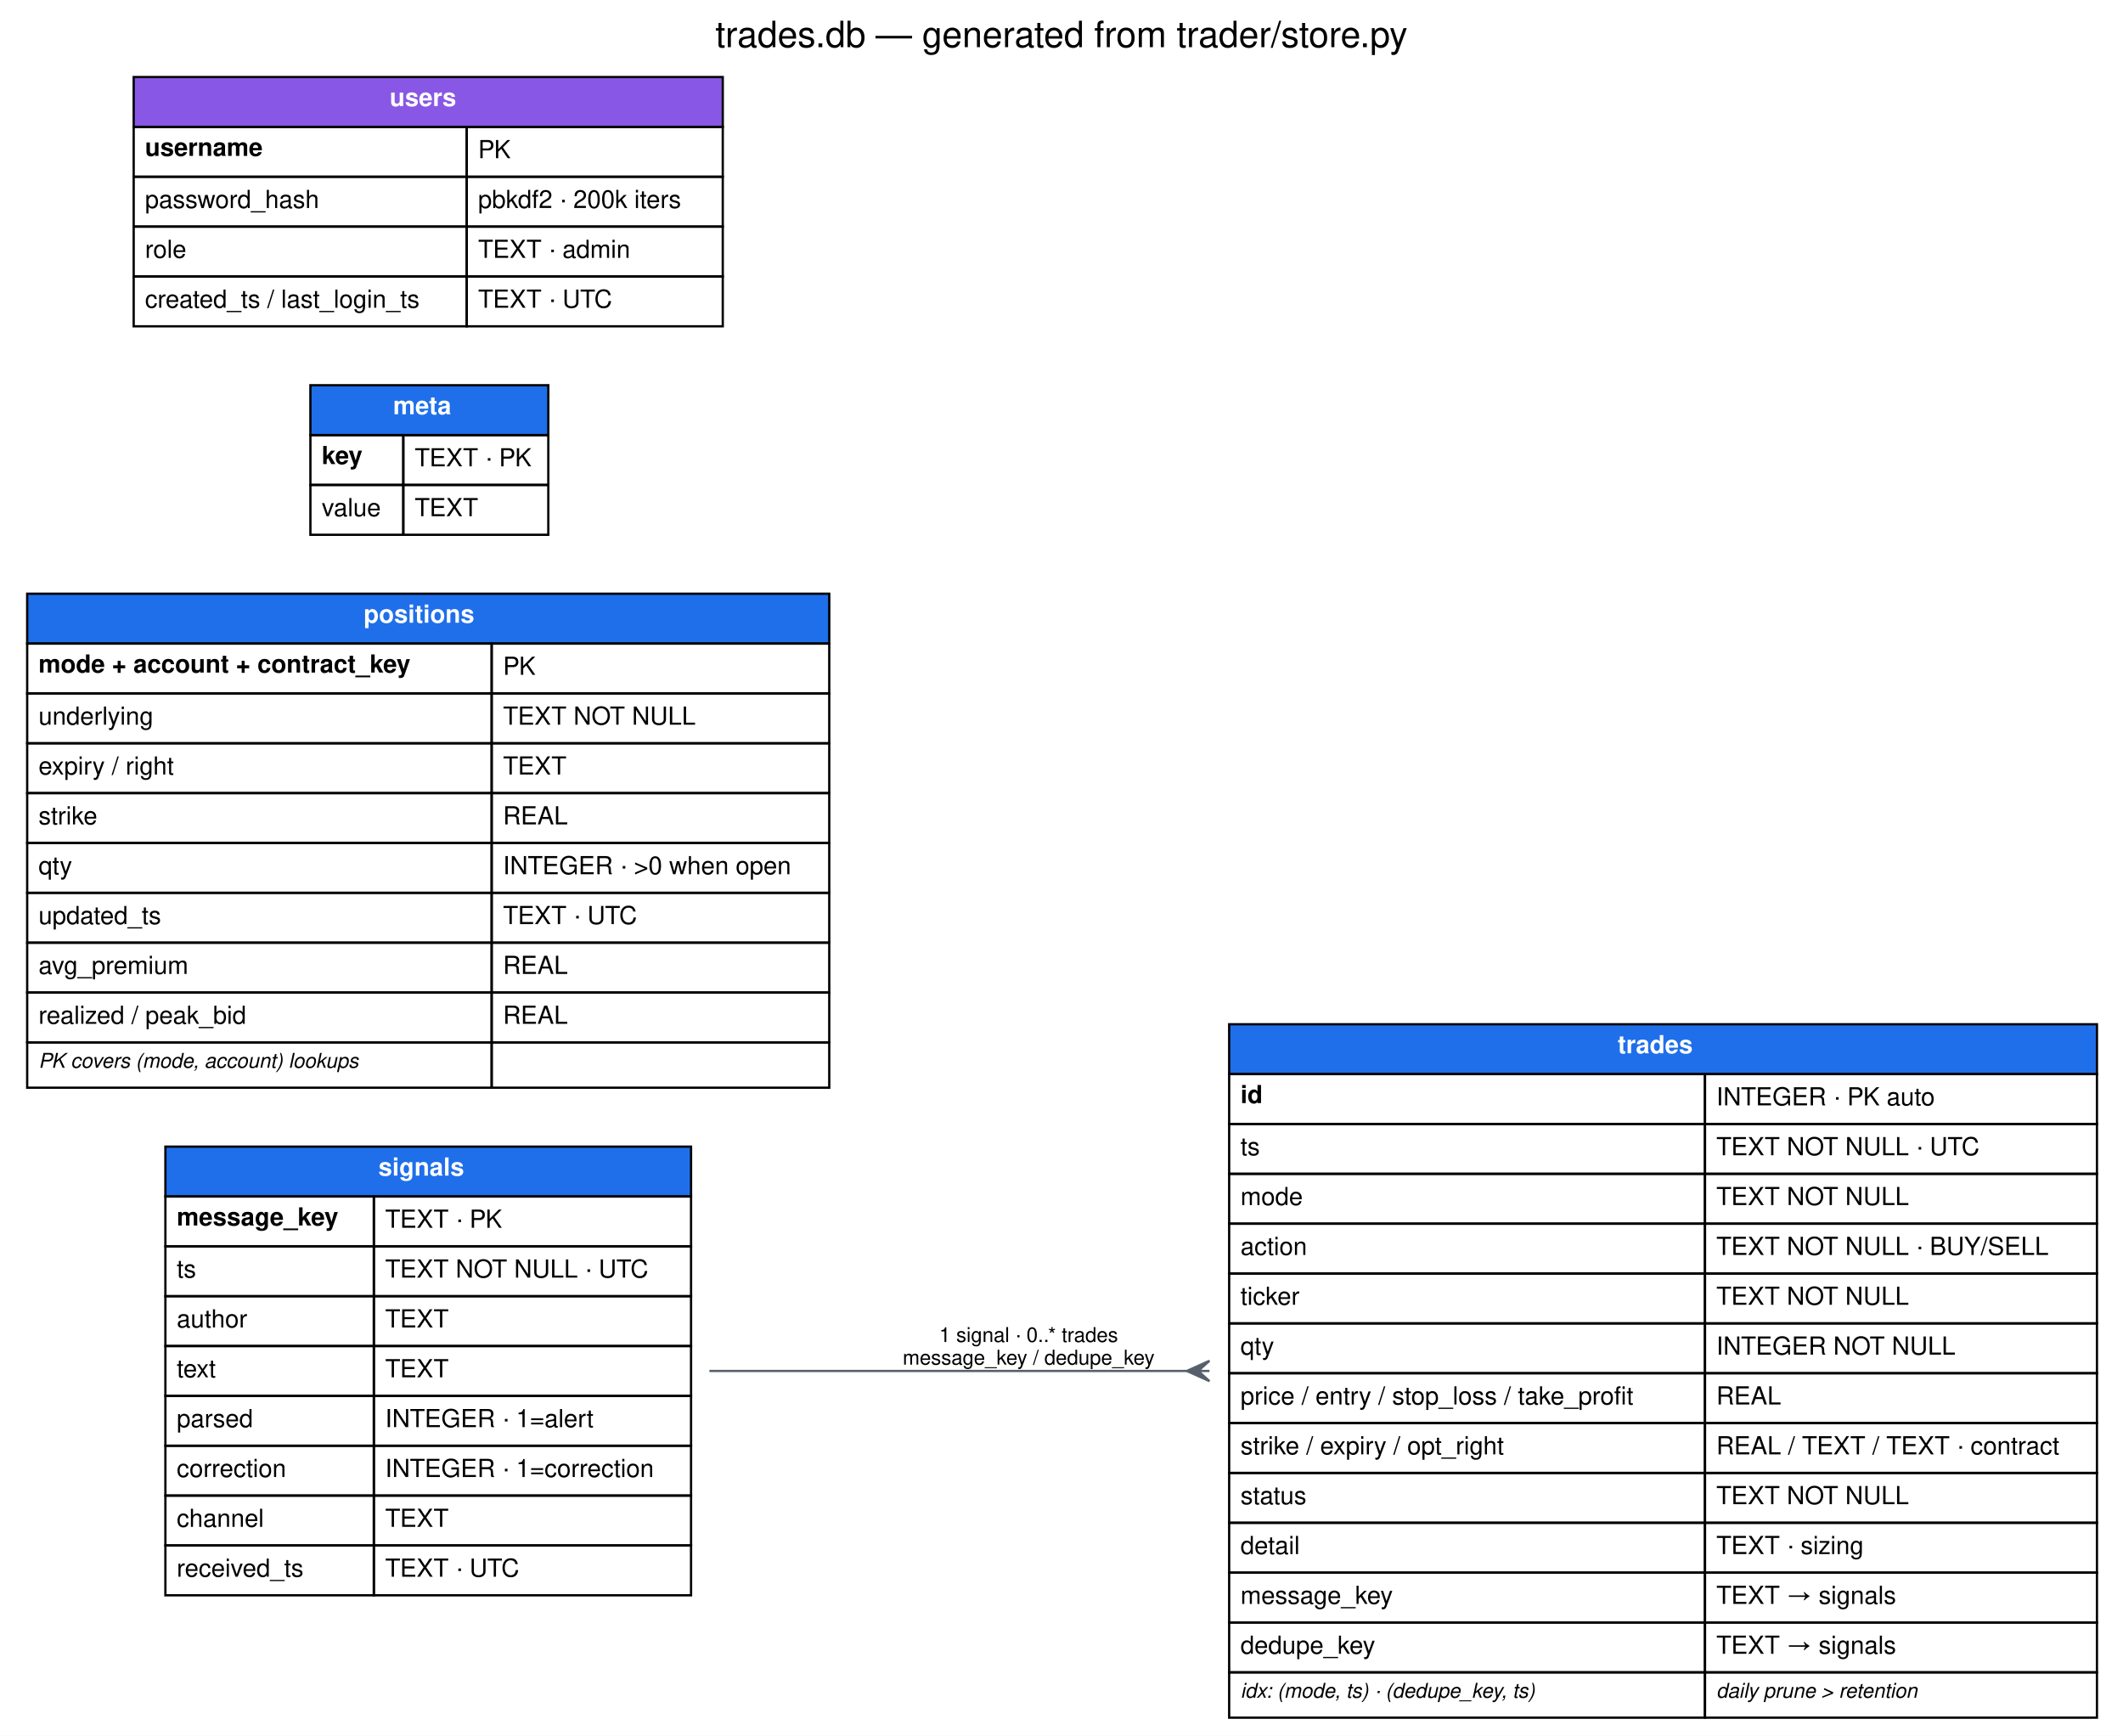
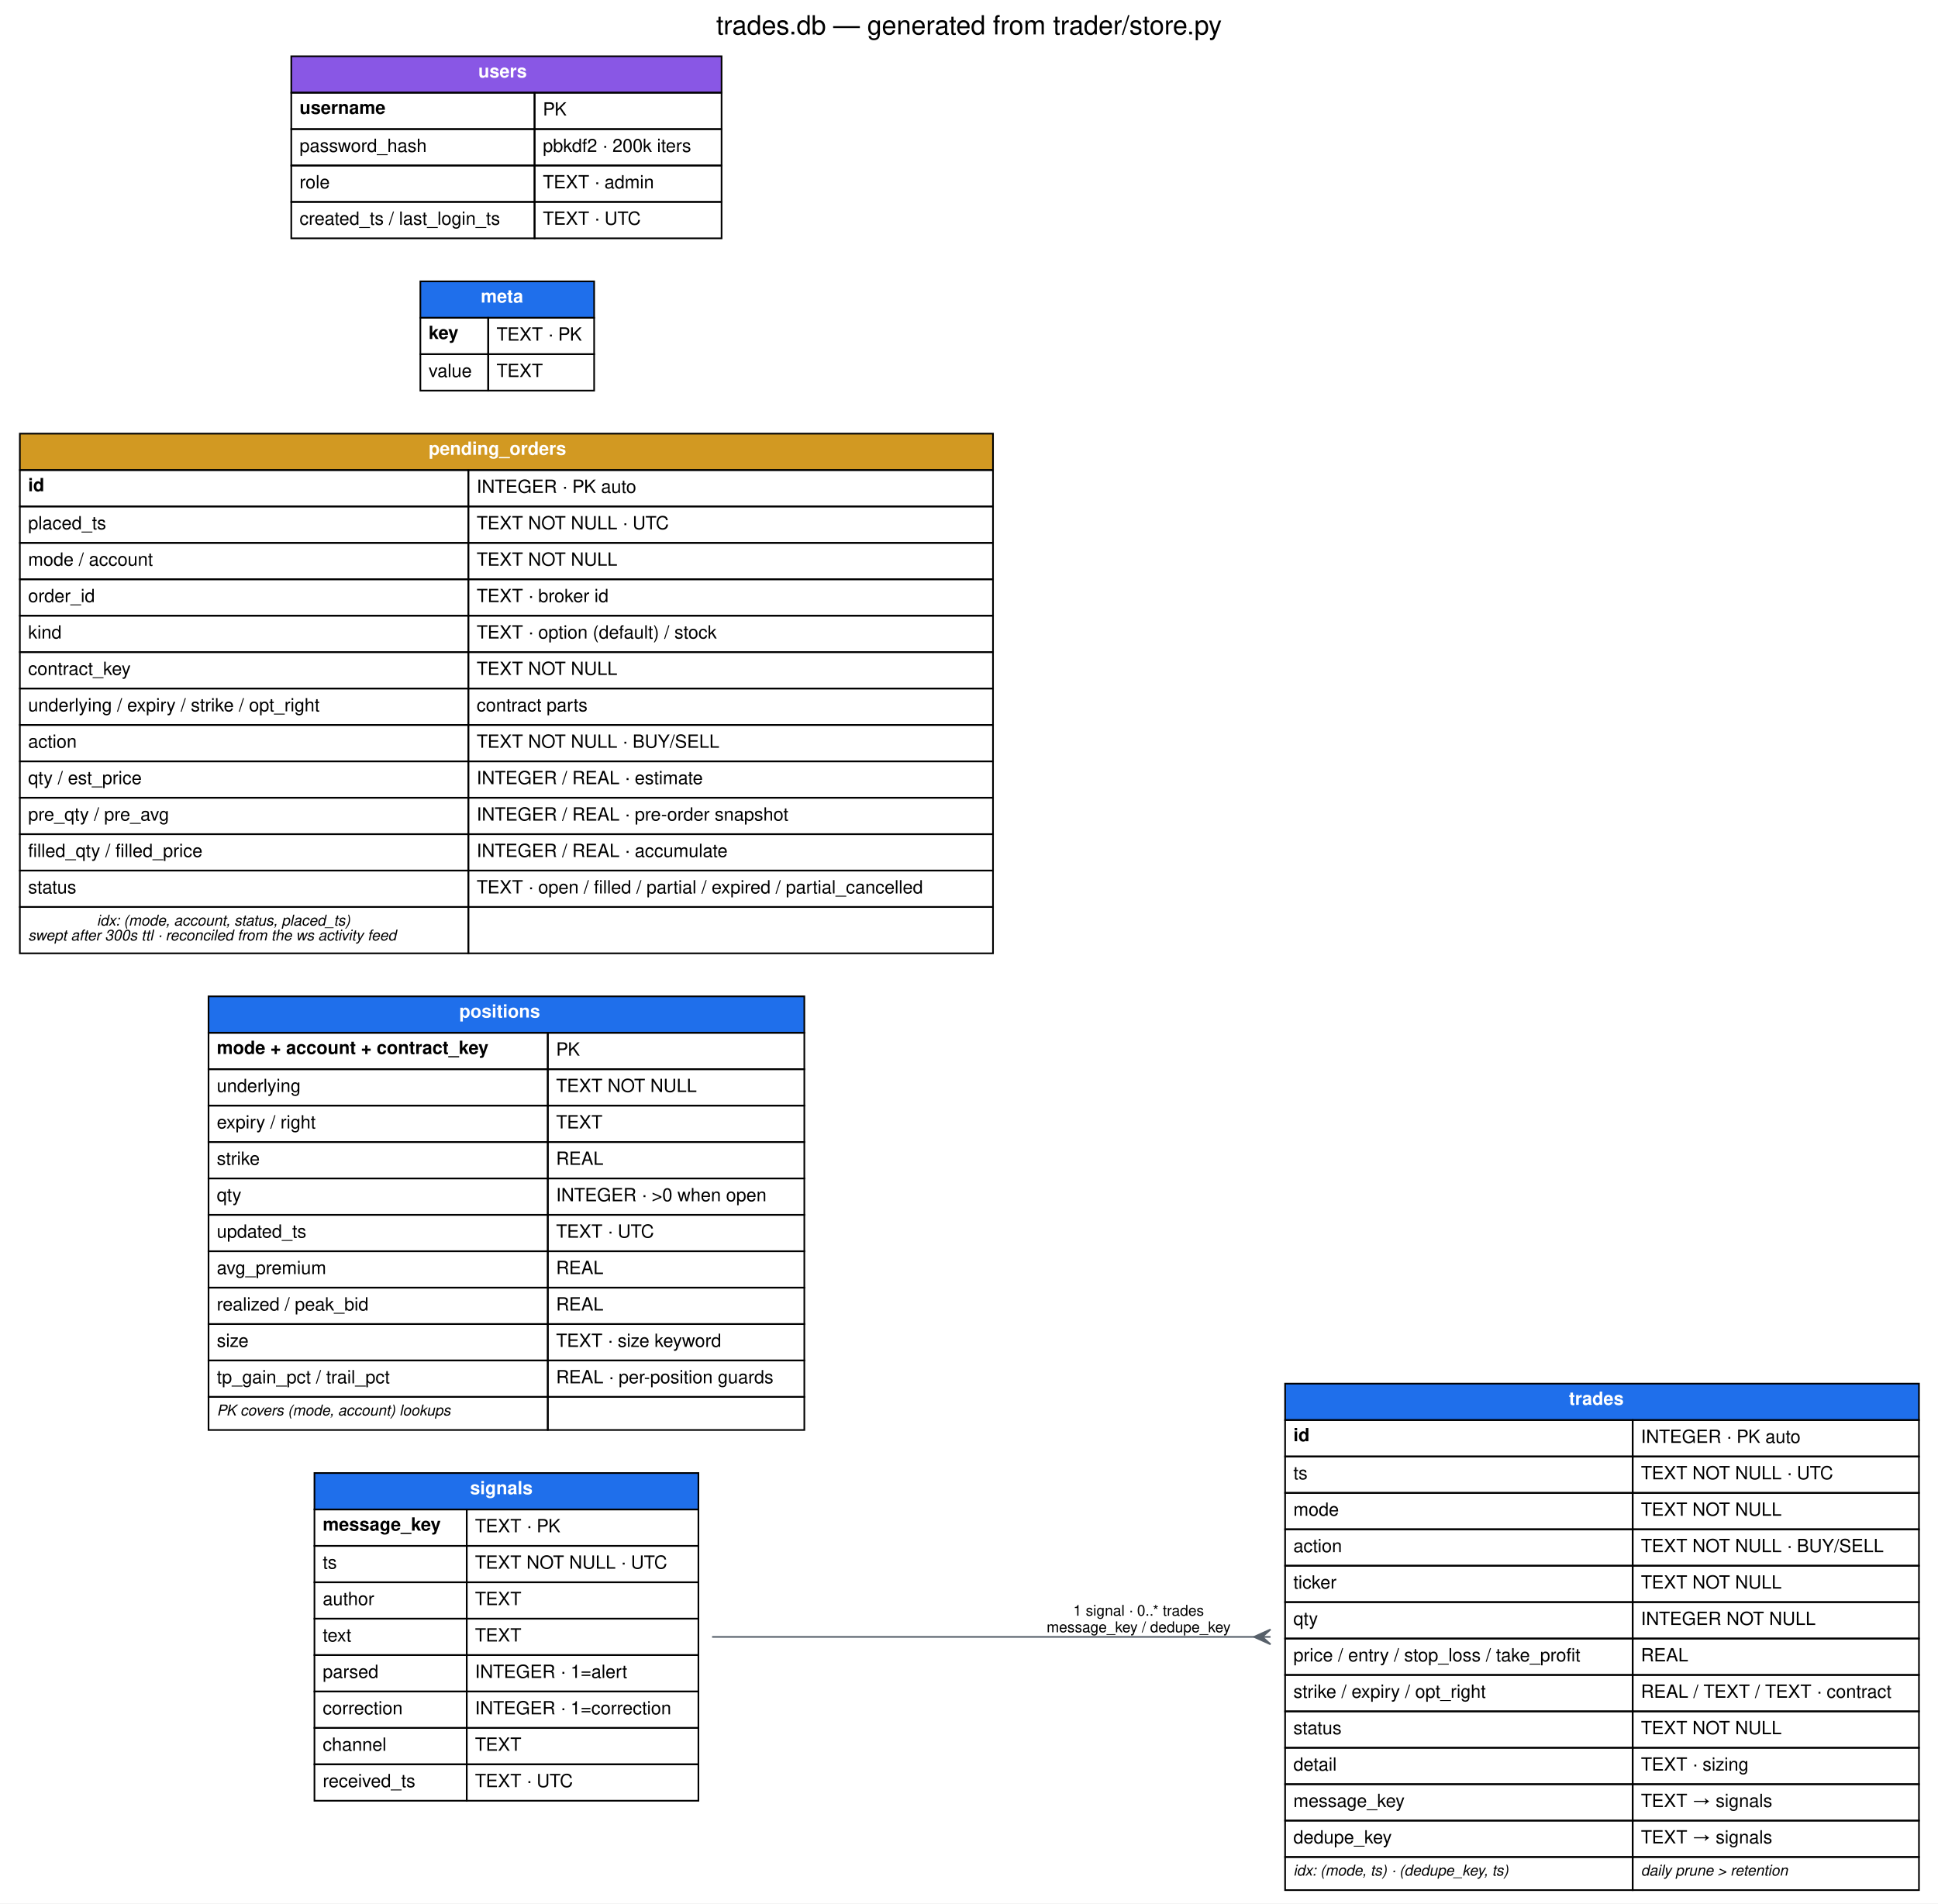
- <svg xmlns="http://www.w3.org/2000/svg" width="937pt" height="766pt" viewBox="0.00 0.00 937.00 766.00">
-   <g id="graph0" class="graph" transform="scale(1 1) rotate(0) translate(4 762)">
-     <polygon fill="white" stroke="transparent" points="-4,4 -4,-762 933,-762 933,4 -4,4" />
-     <text text-anchor="middle" x="464.5" y="-741.2" font-family="Helvetica,sans-Serif" font-size="16.00">trades.db — generated from trader/store.py</text>
+ <svg xmlns="http://www.w3.org/2000/svg" width="1171pt" height="1150pt" viewBox="0.00 0.00 1171.00 1150.00">
+   <g id="graph0" class="graph" transform="scale(1 1) rotate(0) translate(4 1146)">
+     <polygon fill="white" stroke="transparent" points="-4,4 -4,-1146 1167,-1146 1167,4 -4,4" />
+     <text text-anchor="middle" x="581.5" y="-1125.2" font-family="Helvetica,sans-Serif" font-size="16.00">trades.db — generated from trader/store.py</text>
    <g id="node1" class="node">
-       <polygon fill="white" stroke="transparent" points="69,-58 69,-256 301,-256 301,-58 69,-58" />
-       <polygon fill="#1f6feb" stroke="transparent" points="69,-234 69,-256 301,-256 301,-234 69,-234" />
-       <polygon fill="none" stroke="black" points="69,-234 69,-256 301,-256 301,-234 69,-234" />
-       <text text-anchor="start" x="163" y="-243.2" font-family="Helvetica,sans-Serif" font-weight="bold" font-size="11.00" fill="white">signals</text>
-       <polygon fill="none" stroke="black" points="69,-212 69,-234 161,-234 161,-212 69,-212" />
-       <text text-anchor="start" x="74" y="-221.2" font-family="Helvetica,sans-Serif" font-weight="bold" font-size="11.00">message_key</text>
-       <polygon fill="none" stroke="black" points="161,-212 161,-234 301,-234 301,-212 161,-212" />
-       <text text-anchor="start" x="166" y="-220.2" font-family="Helvetica,sans-Serif" font-size="11.00">TEXT · PK</text>
-       <polygon fill="none" stroke="black" points="69,-190 69,-212 161,-212 161,-190 69,-190" />
-       <text text-anchor="start" x="74" y="-198.2" font-family="Helvetica,sans-Serif" font-size="11.00">ts</text>
-       <polygon fill="none" stroke="black" points="161,-190 161,-212 301,-212 301,-190 161,-190" />
-       <text text-anchor="start" x="166" y="-198.2" font-family="Helvetica,sans-Serif" font-size="11.00">TEXT NOT NULL · UTC</text>
-       <polygon fill="none" stroke="black" points="69,-168 69,-190 161,-190 161,-168 69,-168" />
-       <text text-anchor="start" x="74" y="-176.2" font-family="Helvetica,sans-Serif" font-size="11.00">author</text>
-       <polygon fill="none" stroke="black" points="161,-168 161,-190 301,-190 301,-168 161,-168" />
-       <text text-anchor="start" x="166" y="-176.2" font-family="Helvetica,sans-Serif" font-size="11.00">TEXT</text>
-       <polygon fill="none" stroke="black" points="69,-146 69,-168 161,-168 161,-146 69,-146" />
-       <text text-anchor="start" x="74" y="-154.2" font-family="Helvetica,sans-Serif" font-size="11.00">text</text>
-       <polygon fill="none" stroke="black" points="161,-146 161,-168 301,-168 301,-146 161,-146" />
-       <text text-anchor="start" x="166" y="-154.2" font-family="Helvetica,sans-Serif" font-size="11.00">TEXT</text>
-       <polygon fill="none" stroke="black" points="69,-124 69,-146 161,-146 161,-124 69,-124" />
-       <text text-anchor="start" x="74" y="-132.2" font-family="Helvetica,sans-Serif" font-size="11.00">parsed</text>
-       <polygon fill="none" stroke="black" points="161,-124 161,-146 301,-146 301,-124 161,-124" />
-       <text text-anchor="start" x="166" y="-132.2" font-family="Helvetica,sans-Serif" font-size="11.00">INTEGER · 1=alert</text>
-       <polygon fill="none" stroke="black" points="69,-102 69,-124 161,-124 161,-102 69,-102" />
-       <text text-anchor="start" x="74" y="-110.2" font-family="Helvetica,sans-Serif" font-size="11.00">correction</text>
-       <polygon fill="none" stroke="black" points="161,-102 161,-124 301,-124 301,-102 161,-102" />
-       <text text-anchor="start" x="166" y="-110.2" font-family="Helvetica,sans-Serif" font-size="11.00">INTEGER · 1=correction</text>
-       <polygon fill="none" stroke="black" points="69,-80 69,-102 161,-102 161,-80 69,-80" />
-       <text text-anchor="start" x="74" y="-88.2" font-family="Helvetica,sans-Serif" font-size="11.00">channel</text>
-       <polygon fill="none" stroke="black" points="161,-80 161,-102 301,-102 301,-80 161,-80" />
-       <text text-anchor="start" x="166" y="-88.2" font-family="Helvetica,sans-Serif" font-size="11.00">TEXT</text>
-       <polygon fill="none" stroke="black" points="69,-58 69,-80 161,-80 161,-58 69,-58" />
-       <text text-anchor="start" x="74" y="-66.2" font-family="Helvetica,sans-Serif" font-size="11.00">received_ts</text>
-       <polygon fill="none" stroke="black" points="161,-58 161,-80 301,-80 301,-58 161,-58" />
-       <text text-anchor="start" x="166" y="-66.2" font-family="Helvetica,sans-Serif" font-size="11.00">TEXT · UTC</text>
+       <polygon fill="white" stroke="transparent" points="186,-58 186,-256 418,-256 418,-58 186,-58" />
+       <polygon fill="#1f6feb" stroke="transparent" points="186,-234 186,-256 418,-256 418,-234 186,-234" />
+       <polygon fill="none" stroke="black" points="186,-234 186,-256 418,-256 418,-234 186,-234" />
+       <text text-anchor="start" x="280" y="-243.2" font-family="Helvetica,sans-Serif" font-weight="bold" font-size="11.00" fill="white">signals</text>
+       <polygon fill="none" stroke="black" points="186,-212 186,-234 278,-234 278,-212 186,-212" />
+       <text text-anchor="start" x="191" y="-221.2" font-family="Helvetica,sans-Serif" font-weight="bold" font-size="11.00">message_key</text>
+       <polygon fill="none" stroke="black" points="278,-212 278,-234 418,-234 418,-212 278,-212" />
+       <text text-anchor="start" x="283" y="-220.2" font-family="Helvetica,sans-Serif" font-size="11.00">TEXT · PK</text>
+       <polygon fill="none" stroke="black" points="186,-190 186,-212 278,-212 278,-190 186,-190" />
+       <text text-anchor="start" x="191" y="-198.2" font-family="Helvetica,sans-Serif" font-size="11.00">ts</text>
+       <polygon fill="none" stroke="black" points="278,-190 278,-212 418,-212 418,-190 278,-190" />
+       <text text-anchor="start" x="283" y="-198.2" font-family="Helvetica,sans-Serif" font-size="11.00">TEXT NOT NULL · UTC</text>
+       <polygon fill="none" stroke="black" points="186,-168 186,-190 278,-190 278,-168 186,-168" />
+       <text text-anchor="start" x="191" y="-176.2" font-family="Helvetica,sans-Serif" font-size="11.00">author</text>
+       <polygon fill="none" stroke="black" points="278,-168 278,-190 418,-190 418,-168 278,-168" />
+       <text text-anchor="start" x="283" y="-176.2" font-family="Helvetica,sans-Serif" font-size="11.00">TEXT</text>
+       <polygon fill="none" stroke="black" points="186,-146 186,-168 278,-168 278,-146 186,-146" />
+       <text text-anchor="start" x="191" y="-154.2" font-family="Helvetica,sans-Serif" font-size="11.00">text</text>
+       <polygon fill="none" stroke="black" points="278,-146 278,-168 418,-168 418,-146 278,-146" />
+       <text text-anchor="start" x="283" y="-154.2" font-family="Helvetica,sans-Serif" font-size="11.00">TEXT</text>
+       <polygon fill="none" stroke="black" points="186,-124 186,-146 278,-146 278,-124 186,-124" />
+       <text text-anchor="start" x="191" y="-132.2" font-family="Helvetica,sans-Serif" font-size="11.00">parsed</text>
+       <polygon fill="none" stroke="black" points="278,-124 278,-146 418,-146 418,-124 278,-124" />
+       <text text-anchor="start" x="283" y="-132.2" font-family="Helvetica,sans-Serif" font-size="11.00">INTEGER · 1=alert</text>
+       <polygon fill="none" stroke="black" points="186,-102 186,-124 278,-124 278,-102 186,-102" />
+       <text text-anchor="start" x="191" y="-110.2" font-family="Helvetica,sans-Serif" font-size="11.00">correction</text>
+       <polygon fill="none" stroke="black" points="278,-102 278,-124 418,-124 418,-102 278,-102" />
+       <text text-anchor="start" x="283" y="-110.2" font-family="Helvetica,sans-Serif" font-size="11.00">INTEGER · 1=correction</text>
+       <polygon fill="none" stroke="black" points="186,-80 186,-102 278,-102 278,-80 186,-80" />
+       <text text-anchor="start" x="191" y="-88.2" font-family="Helvetica,sans-Serif" font-size="11.00">channel</text>
+       <polygon fill="none" stroke="black" points="278,-80 278,-102 418,-102 418,-80 278,-80" />
+       <text text-anchor="start" x="283" y="-88.2" font-family="Helvetica,sans-Serif" font-size="11.00">TEXT</text>
+       <polygon fill="none" stroke="black" points="186,-58 186,-80 278,-80 278,-58 186,-58" />
+       <text text-anchor="start" x="191" y="-66.2" font-family="Helvetica,sans-Serif" font-size="11.00">received_ts</text>
+       <polygon fill="none" stroke="black" points="278,-58 278,-80 418,-80 418,-58 278,-58" />
+       <text text-anchor="start" x="283" y="-66.2" font-family="Helvetica,sans-Serif" font-size="11.00">TEXT · UTC</text>
    </g>
    <g id="node2" class="node">
-       <polygon fill="white" stroke="transparent" points="538,-4 538,-310 921,-310 921,-4 538,-4" />
-       <polygon fill="#1f6feb" stroke="transparent" points="538.5,-288 538.5,-310 921.5,-310 921.5,-288 538.5,-288" />
-       <polygon fill="none" stroke="black" points="538.5,-288 538.5,-310 921.5,-310 921.5,-288 538.5,-288" />
-       <text text-anchor="start" x="710" y="-297.2" font-family="Helvetica,sans-Serif" font-weight="bold" font-size="11.00" fill="white">trades</text>
-       <polygon fill="none" stroke="black" points="538.5,-266 538.5,-288 748.5,-288 748.5,-266 538.5,-266" />
-       <text text-anchor="start" x="543.5" y="-275.2" font-family="Helvetica,sans-Serif" font-weight="bold" font-size="11.00">id</text>
-       <polygon fill="none" stroke="black" points="748.5,-266 748.5,-288 921.5,-288 921.5,-266 748.5,-266" />
-       <text text-anchor="start" x="753.5" y="-274.2" font-family="Helvetica,sans-Serif" font-size="11.00">INTEGER · PK auto</text>
-       <polygon fill="none" stroke="black" points="538.5,-244 538.5,-266 748.5,-266 748.5,-244 538.5,-244" />
-       <text text-anchor="start" x="543.5" y="-252.2" font-family="Helvetica,sans-Serif" font-size="11.00">ts</text>
-       <polygon fill="none" stroke="black" points="748.5,-244 748.5,-266 921.5,-266 921.5,-244 748.5,-244" />
-       <text text-anchor="start" x="753.5" y="-252.2" font-family="Helvetica,sans-Serif" font-size="11.00">TEXT NOT NULL · UTC</text>
-       <polygon fill="none" stroke="black" points="538.5,-222 538.5,-244 748.5,-244 748.5,-222 538.5,-222" />
-       <text text-anchor="start" x="543.5" y="-230.2" font-family="Helvetica,sans-Serif" font-size="11.00">mode</text>
-       <polygon fill="none" stroke="black" points="748.5,-222 748.5,-244 921.5,-244 921.5,-222 748.5,-222" />
-       <text text-anchor="start" x="753.5" y="-230.2" font-family="Helvetica,sans-Serif" font-size="11.00">TEXT NOT NULL</text>
-       <polygon fill="none" stroke="black" points="538.5,-200 538.5,-222 748.5,-222 748.5,-200 538.5,-200" />
-       <text text-anchor="start" x="543.5" y="-208.2" font-family="Helvetica,sans-Serif" font-size="11.00">action</text>
-       <polygon fill="none" stroke="black" points="748.5,-200 748.5,-222 921.5,-222 921.5,-200 748.5,-200" />
-       <text text-anchor="start" x="753.5" y="-208.2" font-family="Helvetica,sans-Serif" font-size="11.00">TEXT NOT NULL · BUY/SELL</text>
-       <polygon fill="none" stroke="black" points="538.5,-178 538.5,-200 748.5,-200 748.5,-178 538.5,-178" />
-       <text text-anchor="start" x="543.5" y="-186.2" font-family="Helvetica,sans-Serif" font-size="11.00">ticker</text>
-       <polygon fill="none" stroke="black" points="748.5,-178 748.5,-200 921.5,-200 921.5,-178 748.5,-178" />
-       <text text-anchor="start" x="753.5" y="-186.2" font-family="Helvetica,sans-Serif" font-size="11.00">TEXT NOT NULL</text>
-       <polygon fill="none" stroke="black" points="538.5,-156 538.5,-178 748.5,-178 748.5,-156 538.5,-156" />
-       <text text-anchor="start" x="543.5" y="-164.2" font-family="Helvetica,sans-Serif" font-size="11.00">qty</text>
-       <polygon fill="none" stroke="black" points="748.5,-156 748.5,-178 921.5,-178 921.5,-156 748.5,-156" />
-       <text text-anchor="start" x="753.5" y="-164.2" font-family="Helvetica,sans-Serif" font-size="11.00">INTEGER NOT NULL</text>
-       <polygon fill="none" stroke="black" points="538.5,-134 538.5,-156 748.5,-156 748.5,-134 538.5,-134" />
-       <text text-anchor="start" x="543.5" y="-142.2" font-family="Helvetica,sans-Serif" font-size="11.00">price / entry / stop_loss / take_profit</text>
-       <polygon fill="none" stroke="black" points="748.5,-134 748.5,-156 921.5,-156 921.5,-134 748.5,-134" />
-       <text text-anchor="start" x="753.5" y="-142.2" font-family="Helvetica,sans-Serif" font-size="11.00">REAL</text>
-       <polygon fill="none" stroke="black" points="538.5,-112 538.5,-134 748.5,-134 748.5,-112 538.5,-112" />
-       <text text-anchor="start" x="543.5" y="-120.2" font-family="Helvetica,sans-Serif" font-size="11.00">strike / expiry / opt_right</text>
-       <polygon fill="none" stroke="black" points="748.5,-112 748.5,-134 921.5,-134 921.5,-112 748.5,-112" />
-       <text text-anchor="start" x="753.5" y="-120.2" font-family="Helvetica,sans-Serif" font-size="11.00">REAL / TEXT / TEXT · contract</text>
-       <polygon fill="none" stroke="black" points="538.5,-90 538.5,-112 748.5,-112 748.5,-90 538.5,-90" />
-       <text text-anchor="start" x="543.5" y="-98.2" font-family="Helvetica,sans-Serif" font-size="11.00">status</text>
-       <polygon fill="none" stroke="black" points="748.5,-90 748.5,-112 921.5,-112 921.5,-90 748.5,-90" />
-       <text text-anchor="start" x="753.5" y="-98.2" font-family="Helvetica,sans-Serif" font-size="11.00">TEXT NOT NULL</text>
-       <polygon fill="none" stroke="black" points="538.5,-68 538.5,-90 748.5,-90 748.5,-68 538.5,-68" />
-       <text text-anchor="start" x="543.5" y="-76.2" font-family="Helvetica,sans-Serif" font-size="11.00">detail</text>
-       <polygon fill="none" stroke="black" points="748.5,-68 748.5,-90 921.5,-90 921.5,-68 748.5,-68" />
-       <text text-anchor="start" x="753.5" y="-76.2" font-family="Helvetica,sans-Serif" font-size="11.00">TEXT · sizing</text>
-       <polygon fill="none" stroke="black" points="538.5,-46 538.5,-68 748.5,-68 748.5,-46 538.5,-46" />
-       <text text-anchor="start" x="543.5" y="-54.2" font-family="Helvetica,sans-Serif" font-size="11.00">message_key</text>
-       <polygon fill="none" stroke="black" points="748.5,-46 748.5,-68 921.5,-68 921.5,-46 748.5,-46" />
-       <text text-anchor="start" x="753.5" y="-54.2" font-family="Helvetica,sans-Serif" font-size="11.00">TEXT → signals</text>
-       <polygon fill="none" stroke="black" points="538.5,-24 538.5,-46 748.5,-46 748.5,-24 538.5,-24" />
-       <text text-anchor="start" x="543.5" y="-32.2" font-family="Helvetica,sans-Serif" font-size="11.00">dedupe_key</text>
-       <polygon fill="none" stroke="black" points="748.5,-24 748.5,-46 921.5,-46 921.5,-24 748.5,-24" />
-       <text text-anchor="start" x="753.5" y="-32.2" font-family="Helvetica,sans-Serif" font-size="11.00">TEXT → signals</text>
-       <polygon fill="none" stroke="black" points="538.5,-4 538.5,-24 748.5,-24 748.5,-4 538.5,-4" />
-       <text text-anchor="start" x="543.5" y="-12.8" font-family="Helvetica,sans-Serif" font-style="italic" font-size="9.00">idx: (mode, ts) · (dedupe_key, ts)</text>
-       <polygon fill="none" stroke="black" points="748.5,-4 748.5,-24 921.5,-24 921.5,-4 748.5,-4" />
-       <text text-anchor="start" x="753.5" y="-12.8" font-family="Helvetica,sans-Serif" font-style="italic" font-size="9.00">daily prune &gt; retention</text>
+       <polygon fill="white" stroke="transparent" points="772,-4 772,-310 1155,-310 1155,-4 772,-4" />
+       <polygon fill="#1f6feb" stroke="transparent" points="772.5,-288 772.5,-310 1155.5,-310 1155.5,-288 772.5,-288" />
+       <polygon fill="none" stroke="black" points="772.5,-288 772.5,-310 1155.5,-310 1155.5,-288 772.5,-288" />
+       <text text-anchor="start" x="944" y="-297.2" font-family="Helvetica,sans-Serif" font-weight="bold" font-size="11.00" fill="white">trades</text>
+       <polygon fill="none" stroke="black" points="772.5,-266 772.5,-288 982.5,-288 982.5,-266 772.5,-266" />
+       <text text-anchor="start" x="777.5" y="-275.2" font-family="Helvetica,sans-Serif" font-weight="bold" font-size="11.00">id</text>
+       <polygon fill="none" stroke="black" points="982.5,-266 982.5,-288 1155.5,-288 1155.5,-266 982.5,-266" />
+       <text text-anchor="start" x="987.5" y="-274.2" font-family="Helvetica,sans-Serif" font-size="11.00">INTEGER · PK auto</text>
+       <polygon fill="none" stroke="black" points="772.5,-244 772.5,-266 982.5,-266 982.5,-244 772.5,-244" />
+       <text text-anchor="start" x="777.5" y="-252.2" font-family="Helvetica,sans-Serif" font-size="11.00">ts</text>
+       <polygon fill="none" stroke="black" points="982.5,-244 982.5,-266 1155.5,-266 1155.5,-244 982.5,-244" />
+       <text text-anchor="start" x="987.5" y="-252.2" font-family="Helvetica,sans-Serif" font-size="11.00">TEXT NOT NULL · UTC</text>
+       <polygon fill="none" stroke="black" points="772.5,-222 772.5,-244 982.5,-244 982.5,-222 772.5,-222" />
+       <text text-anchor="start" x="777.5" y="-230.2" font-family="Helvetica,sans-Serif" font-size="11.00">mode</text>
+       <polygon fill="none" stroke="black" points="982.5,-222 982.5,-244 1155.5,-244 1155.5,-222 982.5,-222" />
+       <text text-anchor="start" x="987.5" y="-230.2" font-family="Helvetica,sans-Serif" font-size="11.00">TEXT NOT NULL</text>
+       <polygon fill="none" stroke="black" points="772.5,-200 772.5,-222 982.5,-222 982.5,-200 772.5,-200" />
+       <text text-anchor="start" x="777.5" y="-208.2" font-family="Helvetica,sans-Serif" font-size="11.00">action</text>
+       <polygon fill="none" stroke="black" points="982.5,-200 982.5,-222 1155.5,-222 1155.5,-200 982.5,-200" />
+       <text text-anchor="start" x="987.5" y="-208.2" font-family="Helvetica,sans-Serif" font-size="11.00">TEXT NOT NULL · BUY/SELL</text>
+       <polygon fill="none" stroke="black" points="772.5,-178 772.5,-200 982.5,-200 982.5,-178 772.5,-178" />
+       <text text-anchor="start" x="777.5" y="-186.2" font-family="Helvetica,sans-Serif" font-size="11.00">ticker</text>
+       <polygon fill="none" stroke="black" points="982.5,-178 982.5,-200 1155.5,-200 1155.5,-178 982.5,-178" />
+       <text text-anchor="start" x="987.5" y="-186.2" font-family="Helvetica,sans-Serif" font-size="11.00">TEXT NOT NULL</text>
+       <polygon fill="none" stroke="black" points="772.5,-156 772.5,-178 982.5,-178 982.5,-156 772.5,-156" />
+       <text text-anchor="start" x="777.5" y="-164.2" font-family="Helvetica,sans-Serif" font-size="11.00">qty</text>
+       <polygon fill="none" stroke="black" points="982.5,-156 982.5,-178 1155.5,-178 1155.5,-156 982.5,-156" />
+       <text text-anchor="start" x="987.5" y="-164.2" font-family="Helvetica,sans-Serif" font-size="11.00">INTEGER NOT NULL</text>
+       <polygon fill="none" stroke="black" points="772.5,-134 772.5,-156 982.5,-156 982.5,-134 772.5,-134" />
+       <text text-anchor="start" x="777.5" y="-142.2" font-family="Helvetica,sans-Serif" font-size="11.00">price / entry / stop_loss / take_profit</text>
+       <polygon fill="none" stroke="black" points="982.5,-134 982.5,-156 1155.5,-156 1155.5,-134 982.5,-134" />
+       <text text-anchor="start" x="987.5" y="-142.2" font-family="Helvetica,sans-Serif" font-size="11.00">REAL</text>
+       <polygon fill="none" stroke="black" points="772.5,-112 772.5,-134 982.5,-134 982.5,-112 772.5,-112" />
+       <text text-anchor="start" x="777.5" y="-120.2" font-family="Helvetica,sans-Serif" font-size="11.00">strike / expiry / opt_right</text>
+       <polygon fill="none" stroke="black" points="982.5,-112 982.5,-134 1155.5,-134 1155.5,-112 982.5,-112" />
+       <text text-anchor="start" x="987.5" y="-120.2" font-family="Helvetica,sans-Serif" font-size="11.00">REAL / TEXT / TEXT · contract</text>
+       <polygon fill="none" stroke="black" points="772.5,-90 772.5,-112 982.5,-112 982.5,-90 772.5,-90" />
+       <text text-anchor="start" x="777.5" y="-98.2" font-family="Helvetica,sans-Serif" font-size="11.00">status</text>
+       <polygon fill="none" stroke="black" points="982.5,-90 982.5,-112 1155.5,-112 1155.5,-90 982.5,-90" />
+       <text text-anchor="start" x="987.5" y="-98.2" font-family="Helvetica,sans-Serif" font-size="11.00">TEXT NOT NULL</text>
+       <polygon fill="none" stroke="black" points="772.5,-68 772.5,-90 982.5,-90 982.5,-68 772.5,-68" />
+       <text text-anchor="start" x="777.5" y="-76.2" font-family="Helvetica,sans-Serif" font-size="11.00">detail</text>
+       <polygon fill="none" stroke="black" points="982.5,-68 982.5,-90 1155.5,-90 1155.5,-68 982.5,-68" />
+       <text text-anchor="start" x="987.5" y="-76.2" font-family="Helvetica,sans-Serif" font-size="11.00">TEXT · sizing</text>
+       <polygon fill="none" stroke="black" points="772.5,-46 772.5,-68 982.5,-68 982.5,-46 772.5,-46" />
+       <text text-anchor="start" x="777.5" y="-54.2" font-family="Helvetica,sans-Serif" font-size="11.00">message_key</text>
+       <polygon fill="none" stroke="black" points="982.5,-46 982.5,-68 1155.5,-68 1155.5,-46 982.5,-46" />
+       <text text-anchor="start" x="987.5" y="-54.2" font-family="Helvetica,sans-Serif" font-size="11.00">TEXT → signals</text>
+       <polygon fill="none" stroke="black" points="772.5,-24 772.5,-46 982.5,-46 982.5,-24 772.5,-24" />
+       <text text-anchor="start" x="777.5" y="-32.2" font-family="Helvetica,sans-Serif" font-size="11.00">dedupe_key</text>
+       <polygon fill="none" stroke="black" points="982.5,-24 982.5,-46 1155.5,-46 1155.5,-24 982.5,-24" />
+       <text text-anchor="start" x="987.5" y="-32.2" font-family="Helvetica,sans-Serif" font-size="11.00">TEXT → signals</text>
+       <polygon fill="none" stroke="black" points="772.5,-4 772.5,-24 982.5,-24 982.5,-4 772.5,-4" />
+       <text text-anchor="start" x="777.5" y="-12.8" font-family="Helvetica,sans-Serif" font-style="italic" font-size="9.00">idx: (mode, ts) · (dedupe_key, ts)</text>
+       <polygon fill="none" stroke="black" points="982.5,-4 982.5,-24 1155.5,-24 1155.5,-4 982.5,-4" />
+       <text text-anchor="start" x="987.5" y="-12.8" font-family="Helvetica,sans-Serif" font-style="italic" font-size="9.00">daily prune &gt; retention</text>
    </g>
    <g id="edge1" class="edge">
-       <path fill="none" stroke="#57606a" d="M309.1,-157C371.35,-157 448.62,-157 519.81,-157" />
-       <polygon fill="#57606a" stroke="#57606a" points="519.82,-157 529.82,-161.5 524.82,-157 529.82,-157 529.82,-157 529.82,-157 524.82,-157 529.82,-152.5 519.82,-157 519.82,-157" />
-       <text text-anchor="middle" x="450" y="-169.8" font-family="Helvetica,sans-Serif" font-size="9.00">1 signal · 0..* trades</text>
-       <text text-anchor="middle" x="450" y="-159.8" font-family="Helvetica,sans-Serif" font-size="9.00">message_key / dedupe_key</text>
+       <path fill="none" stroke="#57606a" d="M426.27,-157C518.19,-157 645.93,-157 753.67,-157" />
+       <polygon fill="#57606a" stroke="#57606a" points="753.7,-157 763.7,-161.5 758.7,-157 763.7,-157 763.7,-157 763.7,-157 758.7,-157 763.7,-152.5 753.7,-157 753.7,-157" />
+       <text text-anchor="middle" x="684" y="-169.8" font-family="Helvetica,sans-Serif" font-size="9.00">1 signal · 0..* trades</text>
+       <text text-anchor="middle" x="684" y="-159.8" font-family="Helvetica,sans-Serif" font-size="9.00">message_key / dedupe_key</text>
    </g>
    <g id="node3" class="node">
-       <polygon fill="white" stroke="transparent" points="8,-282 8,-500 362,-500 362,-282 8,-282" />
-       <polygon fill="#1f6feb" stroke="transparent" points="8,-478 8,-500 362,-500 362,-478 8,-478" />
-       <polygon fill="none" stroke="black" points="8,-478 8,-500 362,-500 362,-478 8,-478" />
-       <text text-anchor="start" x="156.5" y="-487.2" font-family="Helvetica,sans-Serif" font-weight="bold" font-size="11.00" fill="white">positions</text>
-       <polygon fill="none" stroke="black" points="8,-456 8,-478 213,-478 213,-456 8,-456" />
-       <text text-anchor="start" x="13" y="-465.2" font-family="Helvetica,sans-Serif" font-weight="bold" font-size="11.00">mode + account + contract_key</text>
-       <polygon fill="none" stroke="black" points="213,-456 213,-478 362,-478 362,-456 213,-456" />
-       <text text-anchor="start" x="218" y="-464.2" font-family="Helvetica,sans-Serif" font-size="11.00">PK</text>
-       <polygon fill="none" stroke="black" points="8,-434 8,-456 213,-456 213,-434 8,-434" />
-       <text text-anchor="start" x="13" y="-442.2" font-family="Helvetica,sans-Serif" font-size="11.00">underlying</text>
-       <polygon fill="none" stroke="black" points="213,-434 213,-456 362,-456 362,-434 213,-434" />
-       <text text-anchor="start" x="218" y="-442.2" font-family="Helvetica,sans-Serif" font-size="11.00">TEXT NOT NULL</text>
-       <polygon fill="none" stroke="black" points="8,-412 8,-434 213,-434 213,-412 8,-412" />
-       <text text-anchor="start" x="13" y="-420.2" font-family="Helvetica,sans-Serif" font-size="11.00">expiry / right</text>
-       <polygon fill="none" stroke="black" points="213,-412 213,-434 362,-434 362,-412 213,-412" />
-       <text text-anchor="start" x="218" y="-420.2" font-family="Helvetica,sans-Serif" font-size="11.00">TEXT</text>
-       <polygon fill="none" stroke="black" points="8,-390 8,-412 213,-412 213,-390 8,-390" />
-       <text text-anchor="start" x="13" y="-398.2" font-family="Helvetica,sans-Serif" font-size="11.00">strike</text>
-       <polygon fill="none" stroke="black" points="213,-390 213,-412 362,-412 362,-390 213,-390" />
-       <text text-anchor="start" x="218" y="-398.2" font-family="Helvetica,sans-Serif" font-size="11.00">REAL</text>
-       <polygon fill="none" stroke="black" points="8,-368 8,-390 213,-390 213,-368 8,-368" />
-       <text text-anchor="start" x="13" y="-376.2" font-family="Helvetica,sans-Serif" font-size="11.00">qty</text>
-       <polygon fill="none" stroke="black" points="213,-368 213,-390 362,-390 362,-368 213,-368" />
-       <text text-anchor="start" x="218" y="-376.2" font-family="Helvetica,sans-Serif" font-size="11.00">INTEGER · &gt;0 when open</text>
-       <polygon fill="none" stroke="black" points="8,-346 8,-368 213,-368 213,-346 8,-346" />
-       <text text-anchor="start" x="13" y="-354.2" font-family="Helvetica,sans-Serif" font-size="11.00">updated_ts</text>
-       <polygon fill="none" stroke="black" points="213,-346 213,-368 362,-368 362,-346 213,-346" />
-       <text text-anchor="start" x="218" y="-354.2" font-family="Helvetica,sans-Serif" font-size="11.00">TEXT · UTC</text>
-       <polygon fill="none" stroke="black" points="8,-324 8,-346 213,-346 213,-324 8,-324" />
-       <text text-anchor="start" x="13" y="-332.2" font-family="Helvetica,sans-Serif" font-size="11.00">avg_premium</text>
-       <polygon fill="none" stroke="black" points="213,-324 213,-346 362,-346 362,-324 213,-324" />
-       <text text-anchor="start" x="218" y="-332.2" font-family="Helvetica,sans-Serif" font-size="11.00">REAL</text>
-       <polygon fill="none" stroke="black" points="8,-302 8,-324 213,-324 213,-302 8,-302" />
-       <text text-anchor="start" x="13" y="-310.2" font-family="Helvetica,sans-Serif" font-size="11.00">realized / peak_bid</text>
-       <polygon fill="none" stroke="black" points="213,-302 213,-324 362,-324 362,-302 213,-302" />
-       <text text-anchor="start" x="218" y="-310.2" font-family="Helvetica,sans-Serif" font-size="11.00">REAL</text>
-       <polygon fill="none" stroke="black" points="8,-282 8,-302 213,-302 213,-282 8,-282" />
-       <text text-anchor="start" x="13" y="-290.8" font-family="Helvetica,sans-Serif" font-style="italic" font-size="9.00">PK covers (mode, account) lookups</text>
-       <polygon fill="none" stroke="black" points="213,-282 213,-302 362,-302 362,-282 213,-282" />
+       <polygon fill="white" stroke="transparent" points="122,-282 122,-544 482,-544 482,-282 122,-282" />
+       <polygon fill="#1f6feb" stroke="transparent" points="122,-522 122,-544 482,-544 482,-522 122,-522" />
+       <polygon fill="none" stroke="black" points="122,-522 122,-544 482,-544 482,-522 122,-522" />
+       <text text-anchor="start" x="273.5" y="-531.2" font-family="Helvetica,sans-Serif" font-weight="bold" font-size="11.00" fill="white">positions</text>
+       <polygon fill="none" stroke="black" points="122,-500 122,-522 327,-522 327,-500 122,-500" />
+       <text text-anchor="start" x="127" y="-509.2" font-family="Helvetica,sans-Serif" font-weight="bold" font-size="11.00">mode + account + contract_key</text>
+       <polygon fill="none" stroke="black" points="327,-500 327,-522 482,-522 482,-500 327,-500" />
+       <text text-anchor="start" x="332" y="-508.2" font-family="Helvetica,sans-Serif" font-size="11.00">PK</text>
+       <polygon fill="none" stroke="black" points="122,-478 122,-500 327,-500 327,-478 122,-478" />
+       <text text-anchor="start" x="127" y="-486.2" font-family="Helvetica,sans-Serif" font-size="11.00">underlying</text>
+       <polygon fill="none" stroke="black" points="327,-478 327,-500 482,-500 482,-478 327,-478" />
+       <text text-anchor="start" x="332" y="-486.2" font-family="Helvetica,sans-Serif" font-size="11.00">TEXT NOT NULL</text>
+       <polygon fill="none" stroke="black" points="122,-456 122,-478 327,-478 327,-456 122,-456" />
+       <text text-anchor="start" x="127" y="-464.2" font-family="Helvetica,sans-Serif" font-size="11.00">expiry / right</text>
+       <polygon fill="none" stroke="black" points="327,-456 327,-478 482,-478 482,-456 327,-456" />
+       <text text-anchor="start" x="332" y="-464.2" font-family="Helvetica,sans-Serif" font-size="11.00">TEXT</text>
+       <polygon fill="none" stroke="black" points="122,-434 122,-456 327,-456 327,-434 122,-434" />
+       <text text-anchor="start" x="127" y="-442.2" font-family="Helvetica,sans-Serif" font-size="11.00">strike</text>
+       <polygon fill="none" stroke="black" points="327,-434 327,-456 482,-456 482,-434 327,-434" />
+       <text text-anchor="start" x="332" y="-442.2" font-family="Helvetica,sans-Serif" font-size="11.00">REAL</text>
+       <polygon fill="none" stroke="black" points="122,-412 122,-434 327,-434 327,-412 122,-412" />
+       <text text-anchor="start" x="127" y="-420.2" font-family="Helvetica,sans-Serif" font-size="11.00">qty</text>
+       <polygon fill="none" stroke="black" points="327,-412 327,-434 482,-434 482,-412 327,-412" />
+       <text text-anchor="start" x="332" y="-420.2" font-family="Helvetica,sans-Serif" font-size="11.00">INTEGER · &gt;0 when open</text>
+       <polygon fill="none" stroke="black" points="122,-390 122,-412 327,-412 327,-390 122,-390" />
+       <text text-anchor="start" x="127" y="-398.2" font-family="Helvetica,sans-Serif" font-size="11.00">updated_ts</text>
+       <polygon fill="none" stroke="black" points="327,-390 327,-412 482,-412 482,-390 327,-390" />
+       <text text-anchor="start" x="332" y="-398.2" font-family="Helvetica,sans-Serif" font-size="11.00">TEXT · UTC</text>
+       <polygon fill="none" stroke="black" points="122,-368 122,-390 327,-390 327,-368 122,-368" />
+       <text text-anchor="start" x="127" y="-376.2" font-family="Helvetica,sans-Serif" font-size="11.00">avg_premium</text>
+       <polygon fill="none" stroke="black" points="327,-368 327,-390 482,-390 482,-368 327,-368" />
+       <text text-anchor="start" x="332" y="-376.2" font-family="Helvetica,sans-Serif" font-size="11.00">REAL</text>
+       <polygon fill="none" stroke="black" points="122,-346 122,-368 327,-368 327,-346 122,-346" />
+       <text text-anchor="start" x="127" y="-354.2" font-family="Helvetica,sans-Serif" font-size="11.00">realized / peak_bid</text>
+       <polygon fill="none" stroke="black" points="327,-346 327,-368 482,-368 482,-346 327,-346" />
+       <text text-anchor="start" x="332" y="-354.2" font-family="Helvetica,sans-Serif" font-size="11.00">REAL</text>
+       <polygon fill="none" stroke="black" points="122,-324 122,-346 327,-346 327,-324 122,-324" />
+       <text text-anchor="start" x="127" y="-332.2" font-family="Helvetica,sans-Serif" font-size="11.00">size</text>
+       <polygon fill="none" stroke="black" points="327,-324 327,-346 482,-346 482,-324 327,-324" />
+       <text text-anchor="start" x="332" y="-332.2" font-family="Helvetica,sans-Serif" font-size="11.00">TEXT · size keyword</text>
+       <polygon fill="none" stroke="black" points="122,-302 122,-324 327,-324 327,-302 122,-302" />
+       <text text-anchor="start" x="127" y="-310.2" font-family="Helvetica,sans-Serif" font-size="11.00">tp_gain_pct / trail_pct</text>
+       <polygon fill="none" stroke="black" points="327,-302 327,-324 482,-324 482,-302 327,-302" />
+       <text text-anchor="start" x="332" y="-310.2" font-family="Helvetica,sans-Serif" font-size="11.00">REAL · per-position guards</text>
+       <polygon fill="none" stroke="black" points="122,-282 122,-302 327,-302 327,-282 122,-282" />
+       <text text-anchor="start" x="127" y="-290.8" font-family="Helvetica,sans-Serif" font-style="italic" font-size="9.00">PK covers (mode, account) lookups</text>
+       <polygon fill="none" stroke="black" points="327,-282 327,-302 482,-302 482,-282 327,-282" />
    </g>
    <g id="node4" class="node">
-       <polygon fill="white" stroke="transparent" points="132.5,-526 132.5,-592 237.5,-592 237.5,-526 132.5,-526" />
-       <polygon fill="#1f6feb" stroke="transparent" points="133,-570 133,-592 238,-592 238,-570 133,-570" />
-       <polygon fill="none" stroke="black" points="133,-570 133,-592 238,-592 238,-570 133,-570" />
-       <text text-anchor="start" x="169.5" y="-579.2" font-family="Helvetica,sans-Serif" font-weight="bold" font-size="11.00" fill="white">meta</text>
-       <polygon fill="none" stroke="black" points="133,-548 133,-570 174,-570 174,-548 133,-548" />
-       <text text-anchor="start" x="138" y="-557.2" font-family="Helvetica,sans-Serif" font-weight="bold" font-size="11.00">key</text>
-       <polygon fill="none" stroke="black" points="174,-548 174,-570 238,-570 238,-548 174,-548" />
-       <text text-anchor="start" x="179" y="-556.2" font-family="Helvetica,sans-Serif" font-size="11.00">TEXT · PK</text>
-       <polygon fill="none" stroke="black" points="133,-526 133,-548 174,-548 174,-526 133,-526" />
-       <text text-anchor="start" x="138" y="-534.2" font-family="Helvetica,sans-Serif" font-size="11.00">value</text>
-       <polygon fill="none" stroke="black" points="174,-526 174,-548 238,-548 238,-526 174,-526" />
-       <text text-anchor="start" x="179" y="-534.2" font-family="Helvetica,sans-Serif" font-size="11.00">TEXT</text>
+       <polygon fill="white" stroke="transparent" points="8,-570 8,-884 596,-884 596,-570 8,-570" />
+       <polygon fill="#d29922" stroke="transparent" points="8,-862 8,-884 596,-884 596,-862 8,-862" />
+       <polygon fill="none" stroke="black" points="8,-862 8,-884 596,-884 596,-862 8,-862" />
+       <text text-anchor="start" x="255" y="-871.2" font-family="Helvetica,sans-Serif" font-weight="bold" font-size="11.00" fill="white">pending_orders</text>
+       <polygon fill="none" stroke="black" points="8,-840 8,-862 279,-862 279,-840 8,-840" />
+       <text text-anchor="start" x="13" y="-849.2" font-family="Helvetica,sans-Serif" font-weight="bold" font-size="11.00">id</text>
+       <polygon fill="none" stroke="black" points="279,-840 279,-862 596,-862 596,-840 279,-840" />
+       <text text-anchor="start" x="284" y="-848.2" font-family="Helvetica,sans-Serif" font-size="11.00">INTEGER · PK auto</text>
+       <polygon fill="none" stroke="black" points="8,-818 8,-840 279,-840 279,-818 8,-818" />
+       <text text-anchor="start" x="13" y="-826.2" font-family="Helvetica,sans-Serif" font-size="11.00">placed_ts</text>
+       <polygon fill="none" stroke="black" points="279,-818 279,-840 596,-840 596,-818 279,-818" />
+       <text text-anchor="start" x="284" y="-826.2" font-family="Helvetica,sans-Serif" font-size="11.00">TEXT NOT NULL · UTC</text>
+       <polygon fill="none" stroke="black" points="8,-796 8,-818 279,-818 279,-796 8,-796" />
+       <text text-anchor="start" x="13" y="-804.2" font-family="Helvetica,sans-Serif" font-size="11.00">mode / account</text>
+       <polygon fill="none" stroke="black" points="279,-796 279,-818 596,-818 596,-796 279,-796" />
+       <text text-anchor="start" x="284" y="-804.2" font-family="Helvetica,sans-Serif" font-size="11.00">TEXT NOT NULL</text>
+       <polygon fill="none" stroke="black" points="8,-774 8,-796 279,-796 279,-774 8,-774" />
+       <text text-anchor="start" x="13" y="-782.2" font-family="Helvetica,sans-Serif" font-size="11.00">order_id</text>
+       <polygon fill="none" stroke="black" points="279,-774 279,-796 596,-796 596,-774 279,-774" />
+       <text text-anchor="start" x="284" y="-782.2" font-family="Helvetica,sans-Serif" font-size="11.00">TEXT · broker id</text>
+       <polygon fill="none" stroke="black" points="8,-752 8,-774 279,-774 279,-752 8,-752" />
+       <text text-anchor="start" x="13" y="-760.2" font-family="Helvetica,sans-Serif" font-size="11.00">kind</text>
+       <polygon fill="none" stroke="black" points="279,-752 279,-774 596,-774 596,-752 279,-752" />
+       <text text-anchor="start" x="284" y="-760.2" font-family="Helvetica,sans-Serif" font-size="11.00">TEXT · option (default) / stock</text>
+       <polygon fill="none" stroke="black" points="8,-730 8,-752 279,-752 279,-730 8,-730" />
+       <text text-anchor="start" x="13" y="-738.2" font-family="Helvetica,sans-Serif" font-size="11.00">contract_key</text>
+       <polygon fill="none" stroke="black" points="279,-730 279,-752 596,-752 596,-730 279,-730" />
+       <text text-anchor="start" x="284" y="-738.2" font-family="Helvetica,sans-Serif" font-size="11.00">TEXT NOT NULL</text>
+       <polygon fill="none" stroke="black" points="8,-708 8,-730 279,-730 279,-708 8,-708" />
+       <text text-anchor="start" x="13" y="-716.2" font-family="Helvetica,sans-Serif" font-size="11.00">underlying / expiry / strike / opt_right</text>
+       <polygon fill="none" stroke="black" points="279,-708 279,-730 596,-730 596,-708 279,-708" />
+       <text text-anchor="start" x="284" y="-716.2" font-family="Helvetica,sans-Serif" font-size="11.00">contract parts</text>
+       <polygon fill="none" stroke="black" points="8,-686 8,-708 279,-708 279,-686 8,-686" />
+       <text text-anchor="start" x="13" y="-694.2" font-family="Helvetica,sans-Serif" font-size="11.00">action</text>
+       <polygon fill="none" stroke="black" points="279,-686 279,-708 596,-708 596,-686 279,-686" />
+       <text text-anchor="start" x="284" y="-694.2" font-family="Helvetica,sans-Serif" font-size="11.00">TEXT NOT NULL · BUY/SELL</text>
+       <polygon fill="none" stroke="black" points="8,-664 8,-686 279,-686 279,-664 8,-664" />
+       <text text-anchor="start" x="13" y="-672.2" font-family="Helvetica,sans-Serif" font-size="11.00">qty / est_price</text>
+       <polygon fill="none" stroke="black" points="279,-664 279,-686 596,-686 596,-664 279,-664" />
+       <text text-anchor="start" x="284" y="-672.2" font-family="Helvetica,sans-Serif" font-size="11.00">INTEGER / REAL · estimate</text>
+       <polygon fill="none" stroke="black" points="8,-642 8,-664 279,-664 279,-642 8,-642" />
+       <text text-anchor="start" x="13" y="-650.2" font-family="Helvetica,sans-Serif" font-size="11.00">pre_qty / pre_avg</text>
+       <polygon fill="none" stroke="black" points="279,-642 279,-664 596,-664 596,-642 279,-642" />
+       <text text-anchor="start" x="284" y="-650.2" font-family="Helvetica,sans-Serif" font-size="11.00">INTEGER / REAL · pre-order snapshot</text>
+       <polygon fill="none" stroke="black" points="8,-620 8,-642 279,-642 279,-620 8,-620" />
+       <text text-anchor="start" x="13" y="-628.2" font-family="Helvetica,sans-Serif" font-size="11.00">filled_qty / filled_price</text>
+       <polygon fill="none" stroke="black" points="279,-620 279,-642 596,-642 596,-620 279,-620" />
+       <text text-anchor="start" x="284" y="-628.2" font-family="Helvetica,sans-Serif" font-size="11.00">INTEGER / REAL · accumulate</text>
+       <polygon fill="none" stroke="black" points="8,-598 8,-620 279,-620 279,-598 8,-598" />
+       <text text-anchor="start" x="13" y="-606.2" font-family="Helvetica,sans-Serif" font-size="11.00">status</text>
+       <polygon fill="none" stroke="black" points="279,-598 279,-620 596,-620 596,-598 279,-598" />
+       <text text-anchor="start" x="284" y="-606.2" font-family="Helvetica,sans-Serif" font-size="11.00">TEXT · open / filled / partial / expired / partial_cancelled</text>
+       <polygon fill="none" stroke="black" points="8,-570 8,-598 279,-598 279,-570 8,-570" />
+       <text text-anchor="start" x="54.5" y="-586.8" font-family="Helvetica,sans-Serif" font-style="italic" font-size="9.00">idx: (mode, account, status, placed_ts)</text>
+       <text text-anchor="start" x="13" y="-577.8" font-family="Helvetica,sans-Serif" font-style="italic" font-size="9.00">swept after 300s ttl · reconciled from the ws activity feed</text>
+       <polygon fill="none" stroke="black" points="279,-570 279,-598 596,-598 596,-570 279,-570" />
    </g>
    <g id="node5" class="node">
-       <polygon fill="white" stroke="transparent" points="55,-618 55,-728 315,-728 315,-618 55,-618" />
-       <polygon fill="#8957e5" stroke="transparent" points="55,-706 55,-728 315,-728 315,-706 55,-706" />
-       <polygon fill="none" stroke="black" points="55,-706 55,-728 315,-728 315,-706 55,-706" />
-       <text text-anchor="start" x="168" y="-715.2" font-family="Helvetica,sans-Serif" font-weight="bold" font-size="11.00" fill="white">users</text>
-       <polygon fill="none" stroke="black" points="55,-684 55,-706 202,-706 202,-684 55,-684" />
-       <text text-anchor="start" x="60" y="-693.2" font-family="Helvetica,sans-Serif" font-weight="bold" font-size="11.00">username</text>
-       <polygon fill="none" stroke="black" points="202,-684 202,-706 315,-706 315,-684 202,-684" />
-       <text text-anchor="start" x="207" y="-692.2" font-family="Helvetica,sans-Serif" font-size="11.00">PK</text>
-       <polygon fill="none" stroke="black" points="55,-662 55,-684 202,-684 202,-662 55,-662" />
-       <text text-anchor="start" x="60" y="-670.2" font-family="Helvetica,sans-Serif" font-size="11.00">password_hash</text>
-       <polygon fill="none" stroke="black" points="202,-662 202,-684 315,-684 315,-662 202,-662" />
-       <text text-anchor="start" x="207" y="-670.2" font-family="Helvetica,sans-Serif" font-size="11.00">pbkdf2 · 200k iters</text>
-       <polygon fill="none" stroke="black" points="55,-640 55,-662 202,-662 202,-640 55,-640" />
-       <text text-anchor="start" x="60" y="-648.2" font-family="Helvetica,sans-Serif" font-size="11.00">role</text>
-       <polygon fill="none" stroke="black" points="202,-640 202,-662 315,-662 315,-640 202,-640" />
-       <text text-anchor="start" x="207" y="-648.2" font-family="Helvetica,sans-Serif" font-size="11.00">TEXT · admin</text>
-       <polygon fill="none" stroke="black" points="55,-618 55,-640 202,-640 202,-618 55,-618" />
-       <text text-anchor="start" x="60" y="-626.2" font-family="Helvetica,sans-Serif" font-size="11.00">created_ts / last_login_ts</text>
-       <polygon fill="none" stroke="black" points="202,-618 202,-640 315,-640 315,-618 202,-618" />
-       <text text-anchor="start" x="207" y="-626.2" font-family="Helvetica,sans-Serif" font-size="11.00">TEXT · UTC</text>
+       <polygon fill="white" stroke="transparent" points="249.5,-910 249.5,-976 354.5,-976 354.5,-910 249.5,-910" />
+       <polygon fill="#1f6feb" stroke="transparent" points="250,-954 250,-976 355,-976 355,-954 250,-954" />
+       <polygon fill="none" stroke="black" points="250,-954 250,-976 355,-976 355,-954 250,-954" />
+       <text text-anchor="start" x="286.5" y="-963.2" font-family="Helvetica,sans-Serif" font-weight="bold" font-size="11.00" fill="white">meta</text>
+       <polygon fill="none" stroke="black" points="250,-932 250,-954 291,-954 291,-932 250,-932" />
+       <text text-anchor="start" x="255" y="-941.2" font-family="Helvetica,sans-Serif" font-weight="bold" font-size="11.00">key</text>
+       <polygon fill="none" stroke="black" points="291,-932 291,-954 355,-954 355,-932 291,-932" />
+       <text text-anchor="start" x="296" y="-940.2" font-family="Helvetica,sans-Serif" font-size="11.00">TEXT · PK</text>
+       <polygon fill="none" stroke="black" points="250,-910 250,-932 291,-932 291,-910 250,-910" />
+       <text text-anchor="start" x="255" y="-918.2" font-family="Helvetica,sans-Serif" font-size="11.00">value</text>
+       <polygon fill="none" stroke="black" points="291,-910 291,-932 355,-932 355,-910 291,-910" />
+       <text text-anchor="start" x="296" y="-918.2" font-family="Helvetica,sans-Serif" font-size="11.00">TEXT</text>
+     </g>
+     <g id="node6" class="node">
+       <polygon fill="white" stroke="transparent" points="172,-1002 172,-1112 432,-1112 432,-1002 172,-1002" />
+       <polygon fill="#8957e5" stroke="transparent" points="172,-1090 172,-1112 432,-1112 432,-1090 172,-1090" />
+       <polygon fill="none" stroke="black" points="172,-1090 172,-1112 432,-1112 432,-1090 172,-1090" />
+       <text text-anchor="start" x="285" y="-1099.2" font-family="Helvetica,sans-Serif" font-weight="bold" font-size="11.00" fill="white">users</text>
+       <polygon fill="none" stroke="black" points="172,-1068 172,-1090 319,-1090 319,-1068 172,-1068" />
+       <text text-anchor="start" x="177" y="-1077.2" font-family="Helvetica,sans-Serif" font-weight="bold" font-size="11.00">username</text>
+       <polygon fill="none" stroke="black" points="319,-1068 319,-1090 432,-1090 432,-1068 319,-1068" />
+       <text text-anchor="start" x="324" y="-1076.2" font-family="Helvetica,sans-Serif" font-size="11.00">PK</text>
+       <polygon fill="none" stroke="black" points="172,-1046 172,-1068 319,-1068 319,-1046 172,-1046" />
+       <text text-anchor="start" x="177" y="-1054.2" font-family="Helvetica,sans-Serif" font-size="11.00">password_hash</text>
+       <polygon fill="none" stroke="black" points="319,-1046 319,-1068 432,-1068 432,-1046 319,-1046" />
+       <text text-anchor="start" x="324" y="-1054.2" font-family="Helvetica,sans-Serif" font-size="11.00">pbkdf2 · 200k iters</text>
+       <polygon fill="none" stroke="black" points="172,-1024 172,-1046 319,-1046 319,-1024 172,-1024" />
+       <text text-anchor="start" x="177" y="-1032.2" font-family="Helvetica,sans-Serif" font-size="11.00">role</text>
+       <polygon fill="none" stroke="black" points="319,-1024 319,-1046 432,-1046 432,-1024 319,-1024" />
+       <text text-anchor="start" x="324" y="-1032.2" font-family="Helvetica,sans-Serif" font-size="11.00">TEXT · admin</text>
+       <polygon fill="none" stroke="black" points="172,-1002 172,-1024 319,-1024 319,-1002 172,-1002" />
+       <text text-anchor="start" x="177" y="-1010.2" font-family="Helvetica,sans-Serif" font-size="11.00">created_ts / last_login_ts</text>
+       <polygon fill="none" stroke="black" points="319,-1002 319,-1024 432,-1024 432,-1002 319,-1002" />
+       <text text-anchor="start" x="324" y="-1010.2" font-family="Helvetica,sans-Serif" font-size="11.00">TEXT · UTC</text>
    </g>
  </g>
</svg>
